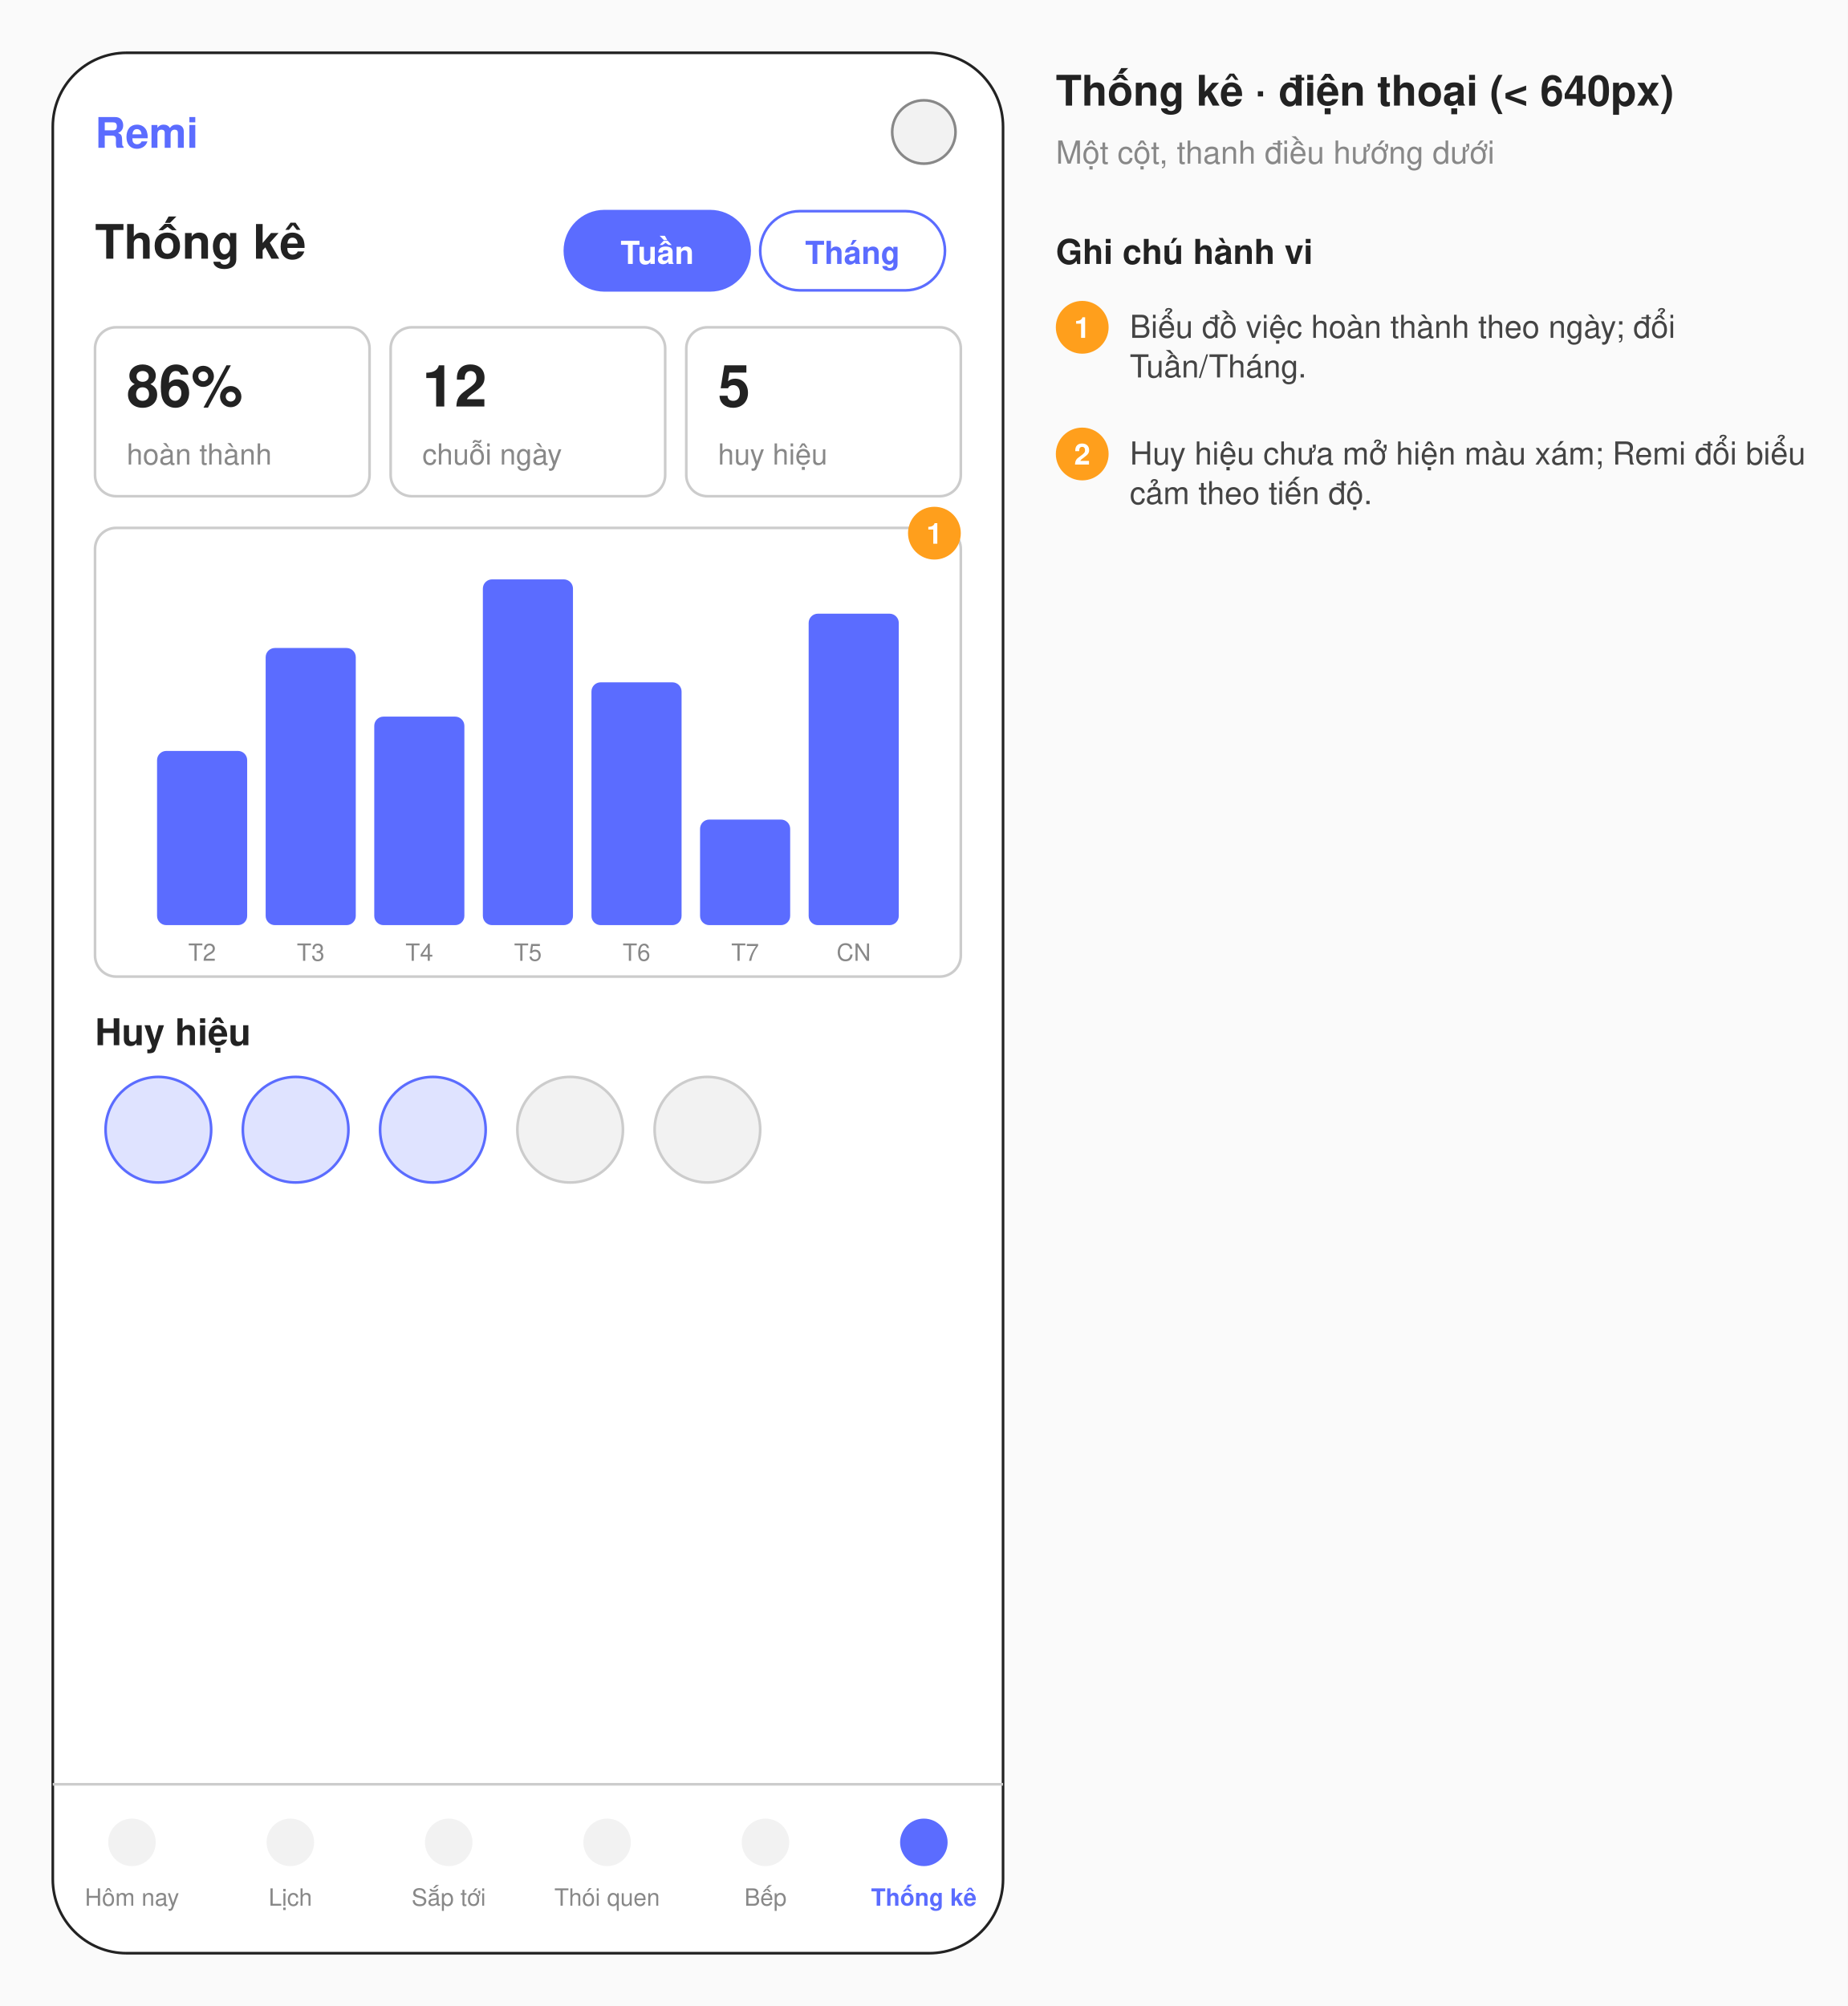
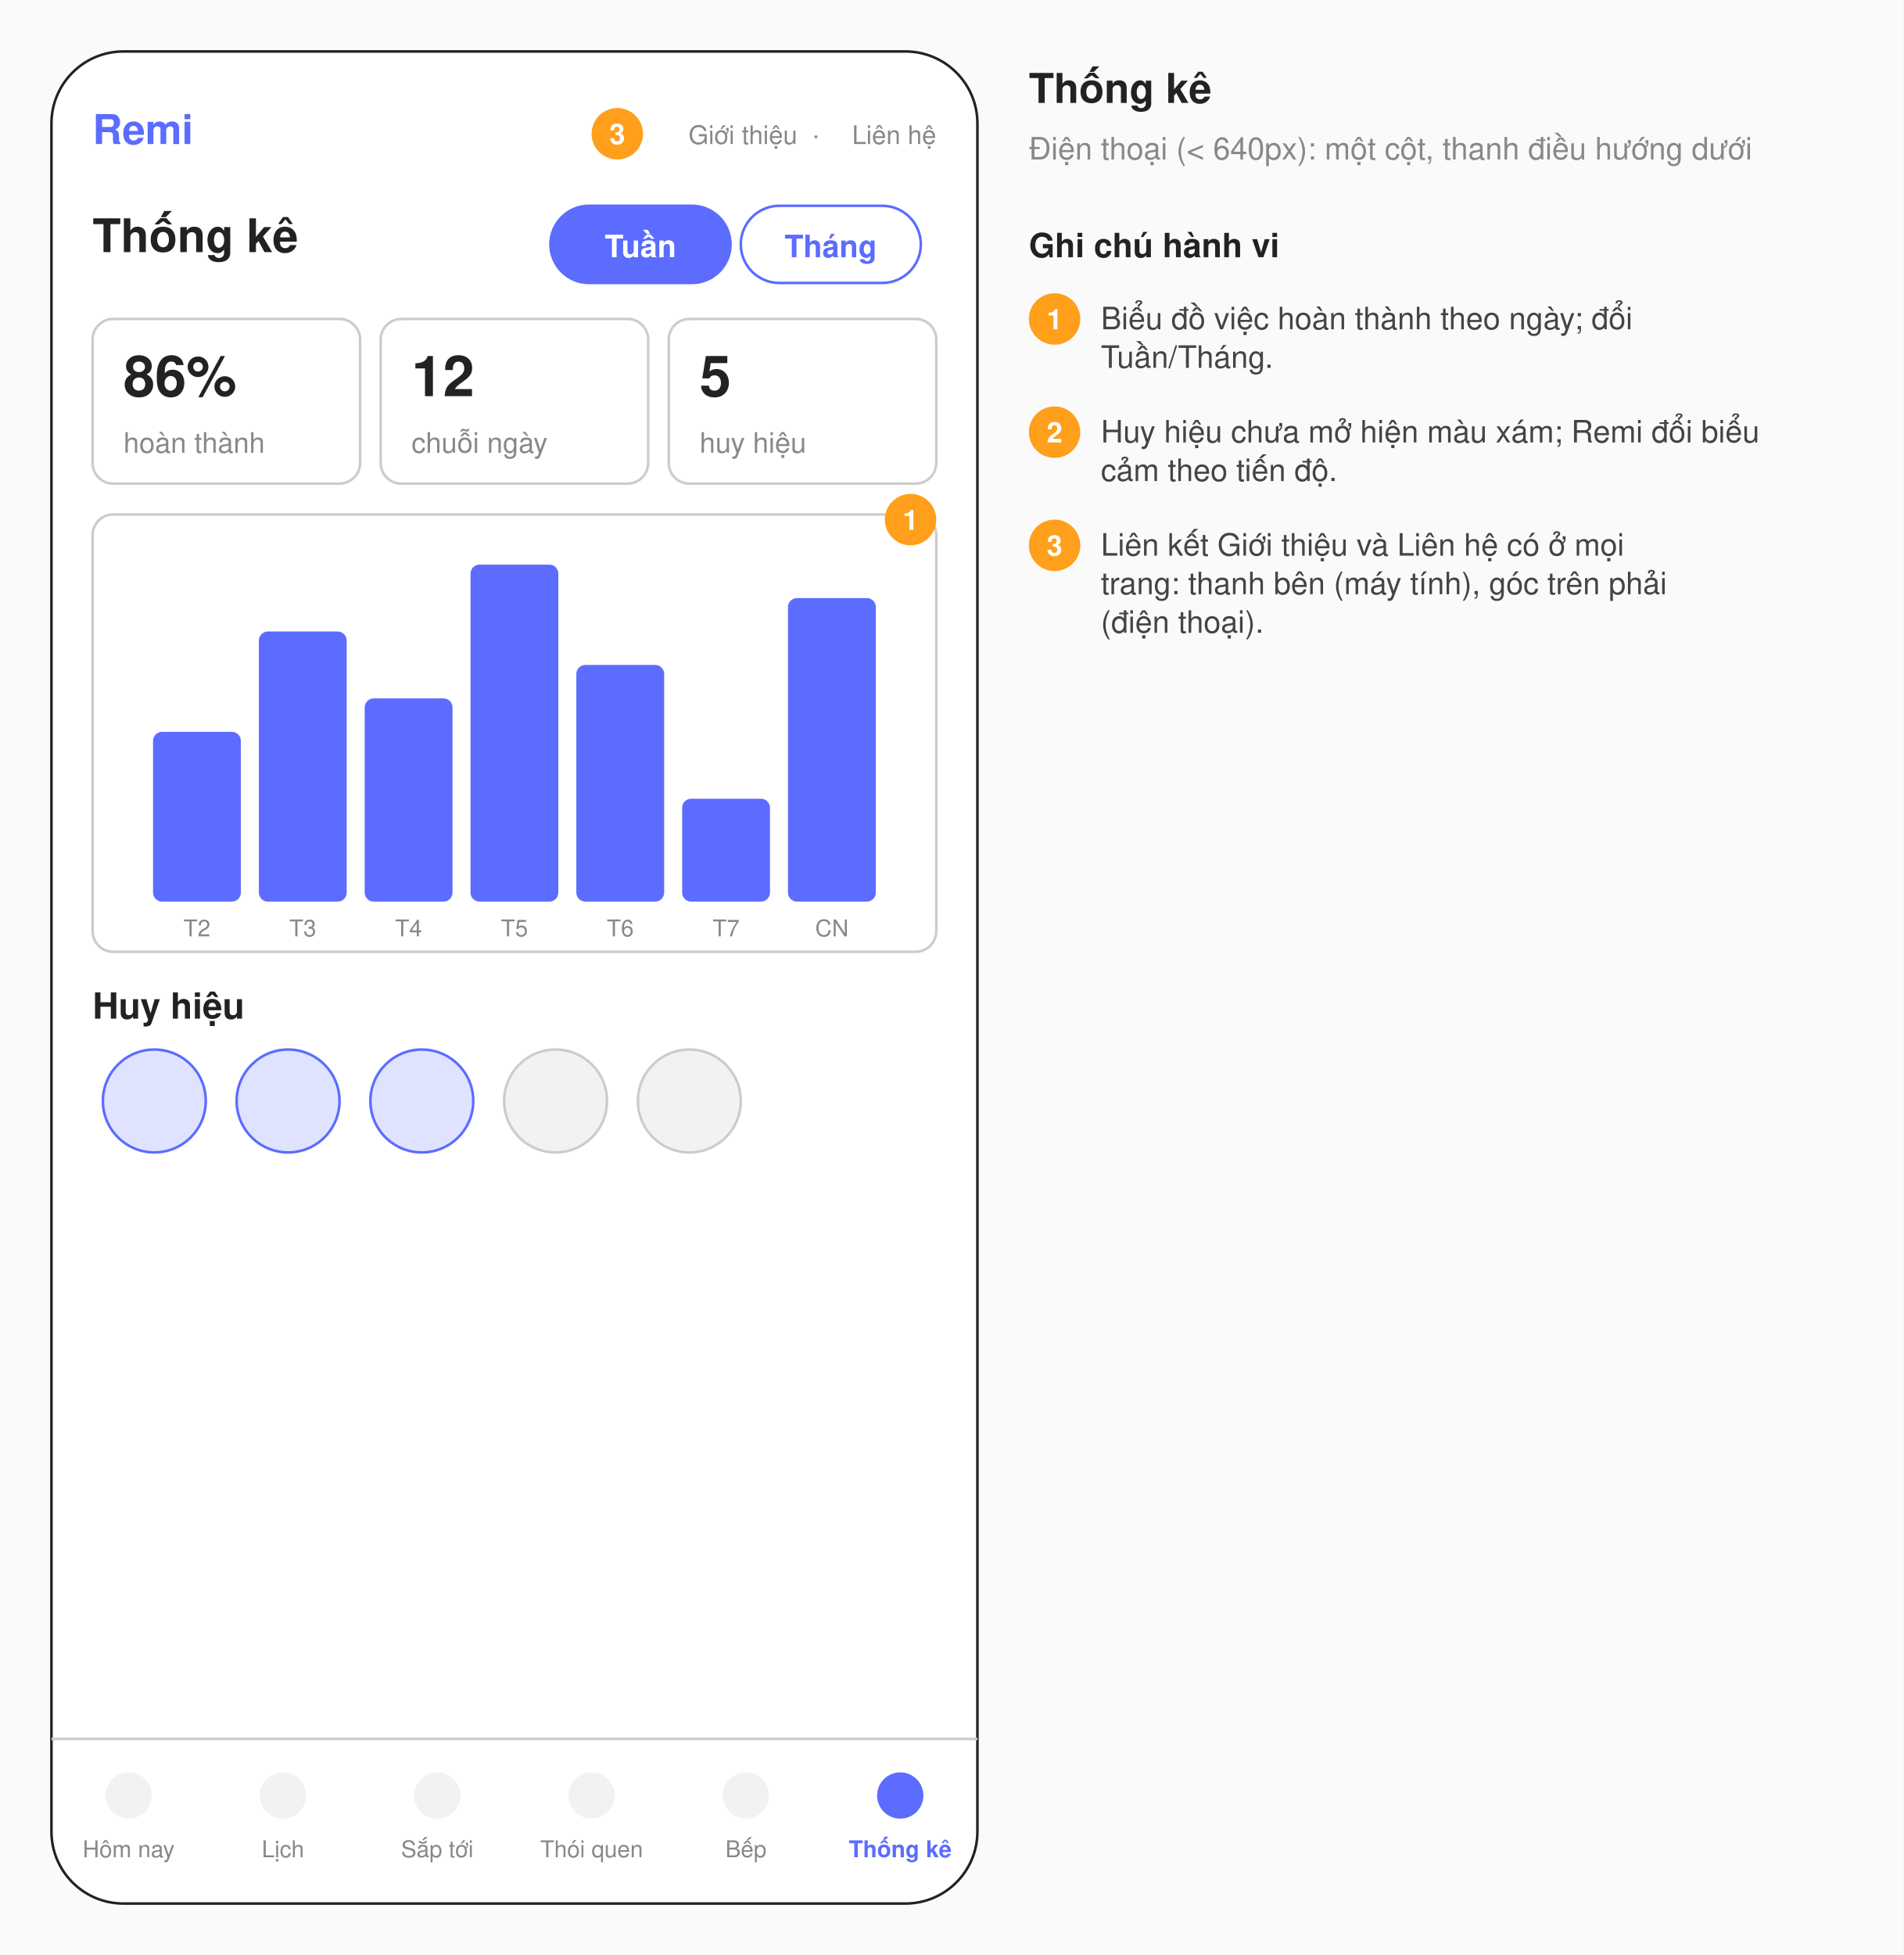
- <svg xmlns="http://www.w3.org/2000/svg" viewBox="0 0 700 760" width="700" height="760">
+ <svg xmlns="http://www.w3.org/2000/svg" viewBox="0 0 740 760" width="740" height="760">
  <rect width="100%" height="100%" fill="#fafafa" />
  <rect x="20" y="20" width="360" height="720" rx="28" fill="#fff" stroke="#222" />
  <text x="36" y="56" font-family="Helvetica, Arial, sans-serif" font-size="16" fill="#5b6cff" font-weight="bold" text-anchor="start">Remi</text>
-   <circle cx="350" cy="50" r="12" fill="#f2f2f2" stroke="#888" />
+   <text x="364" y="56" font-family="Helvetica, Arial, sans-serif" font-size="10" fill="#888" font-weight="normal" text-anchor="end">Liên hệ</text>
+   <text x="317" y="56" font-family="Helvetica, Arial, sans-serif" font-size="10" fill="#888" font-weight="normal" text-anchor="middle">·</text>
+   <text x="310" y="56" font-family="Helvetica, Arial, sans-serif" font-size="10" fill="#888" font-weight="normal" text-anchor="end">Giới thiệu</text>
+   <circle cx="240" cy="52" r="10" fill="#ff9f1c" />
+   <text x="240" y="56" font-family="Helvetica, Arial, sans-serif" font-size="11" fill="#fff" font-weight="bold" text-anchor="middle">3</text>
  <text x="36" y="98" font-family="Helvetica, Arial, sans-serif" font-size="18" fill="#222" font-weight="bold" text-anchor="start">Thống kê</text>
  <rect x="214" y="80" width="70" height="30" rx="15" fill="#5b6cff" stroke="#5b6cff" />
  <text x="249.0" y="100" font-family="Helvetica, Arial, sans-serif" font-size="12" fill="#fff" font-weight="bold" text-anchor="middle">Tuần</text>
  <rect x="288" y="80" width="70" height="30" rx="15" fill="#fff" stroke="#5b6cff" />
  <text x="323.0" y="100" font-family="Helvetica, Arial, sans-serif" font-size="12" fill="#5b6cff" font-weight="bold" text-anchor="middle">Tháng</text>
  <rect x="36.0" y="124" width="104.0" height="64" rx="8" fill="#fff" stroke="#ccc" />
  <text x="48.0" y="154" font-family="Helvetica, Arial, sans-serif" font-size="22" fill="#222" font-weight="bold" text-anchor="start">86%</text>
  <text x="48.0" y="176" font-family="Helvetica, Arial, sans-serif" font-size="11" fill="#888" font-weight="normal" text-anchor="start">hoàn thành</text>
  <rect x="148.0" y="124" width="104.0" height="64" rx="8" fill="#fff" stroke="#ccc" />
  <text x="160.0" y="154" font-family="Helvetica, Arial, sans-serif" font-size="22" fill="#222" font-weight="bold" text-anchor="start">12</text>
  <text x="160.0" y="176" font-family="Helvetica, Arial, sans-serif" font-size="11" fill="#888" font-weight="normal" text-anchor="start">chuỗi ngày</text>
  <rect x="260.0" y="124" width="104.0" height="64" rx="8" fill="#fff" stroke="#ccc" />
  <text x="272.0" y="154" font-family="Helvetica, Arial, sans-serif" font-size="22" fill="#222" font-weight="bold" text-anchor="start">5</text>
  <text x="272.0" y="176" font-family="Helvetica, Arial, sans-serif" font-size="11" fill="#888" font-weight="normal" text-anchor="start">huy hiệu</text>
  <rect x="36" y="200" width="328" height="170" rx="8" fill="#fff" stroke="#ccc" />
  <rect x="60.0" y="285.0" width="33.143" height="65.0" rx="3" fill="#5b6cff" stroke="#5b6cff" />
  <text x="76.571" y="364" font-family="Helvetica, Arial, sans-serif" font-size="9" fill="#888" font-weight="normal" text-anchor="middle">T2</text>
  <rect x="101.143" y="246.0" width="33.143" height="104.0" rx="3" fill="#5b6cff" stroke="#5b6cff" />
  <text x="117.714" y="364" font-family="Helvetica, Arial, sans-serif" font-size="9" fill="#888" font-weight="normal" text-anchor="middle">T3</text>
  <rect x="142.286" y="272.0" width="33.143" height="78.0" rx="3" fill="#5b6cff" stroke="#5b6cff" />
  <text x="158.857" y="364" font-family="Helvetica, Arial, sans-serif" font-size="9" fill="#888" font-weight="normal" text-anchor="middle">T4</text>
  <rect x="183.429" y="220.0" width="33.143" height="130.0" rx="3" fill="#5b6cff" stroke="#5b6cff" />
  <text x="200" y="364" font-family="Helvetica, Arial, sans-serif" font-size="9" fill="#888" font-weight="normal" text-anchor="middle">T5</text>
  <rect x="224.571" y="259.0" width="33.143" height="91.0" rx="3" fill="#5b6cff" stroke="#5b6cff" />
  <text x="241.143" y="364" font-family="Helvetica, Arial, sans-serif" font-size="9" fill="#888" font-weight="normal" text-anchor="middle">T6</text>
  <rect x="265.714" y="311.0" width="33.143" height="39.0" rx="3" fill="#5b6cff" stroke="#5b6cff" />
  <text x="282.286" y="364" font-family="Helvetica, Arial, sans-serif" font-size="9" fill="#888" font-weight="normal" text-anchor="middle">T7</text>
  <rect x="306.857" y="233.0" width="33.143" height="117.0" rx="3" fill="#5b6cff" stroke="#5b6cff" />
  <text x="323.429" y="364" font-family="Helvetica, Arial, sans-serif" font-size="9" fill="#888" font-weight="normal" text-anchor="middle">CN</text>
  <text x="36" y="396" font-family="Helvetica, Arial, sans-serif" font-size="14" fill="#222" font-weight="bold" text-anchor="start">Huy hiệu</text>
  <circle cx="60" cy="428" r="20" fill="#dfe3ff" stroke="#5b6cff" />
  <circle cx="112" cy="428" r="20" fill="#dfe3ff" stroke="#5b6cff" />
  <circle cx="164" cy="428" r="20" fill="#dfe3ff" stroke="#5b6cff" />
  <circle cx="216" cy="428" r="20" fill="#f2f2f2" stroke="#ccc" />
  <circle cx="268" cy="428" r="20" fill="#f2f2f2" stroke="#ccc" />
  <circle cx="354" cy="202" r="10" fill="#ff9f1c" />
  <text x="354" y="206" font-family="Helvetica, Arial, sans-serif" font-size="11" fill="#fff" font-weight="bold" text-anchor="middle">1</text>
  <line x1="20" y1="676" x2="380" y2="676" stroke="#ccc" />
  <circle cx="50.0" cy="698" r="9" fill="#f2f2f2" />
  <text x="50.0" y="722" font-family="Helvetica, Arial, sans-serif" font-size="9" fill="#888" font-weight="normal" text-anchor="middle">Hôm nay</text>
  <circle cx="110.0" cy="698" r="9" fill="#f2f2f2" />
  <text x="110.0" y="722" font-family="Helvetica, Arial, sans-serif" font-size="9" fill="#888" font-weight="normal" text-anchor="middle">Lịch</text>
  <circle cx="170.0" cy="698" r="9" fill="#f2f2f2" />
  <text x="170.0" y="722" font-family="Helvetica, Arial, sans-serif" font-size="9" fill="#888" font-weight="normal" text-anchor="middle">Sắp tới</text>
  <circle cx="230.0" cy="698" r="9" fill="#f2f2f2" />
  <text x="230.0" y="722" font-family="Helvetica, Arial, sans-serif" font-size="9" fill="#888" font-weight="normal" text-anchor="middle">Thói quen</text>
  <circle cx="290.0" cy="698" r="9" fill="#f2f2f2" />
  <text x="290.0" y="722" font-family="Helvetica, Arial, sans-serif" font-size="9" fill="#888" font-weight="normal" text-anchor="middle">Bếp</text>
  <circle cx="350.0" cy="698" r="9" fill="#5b6cff" />
  <text x="350.0" y="722" font-family="Helvetica, Arial, sans-serif" font-size="9" fill="#5b6cff" font-weight="bold" text-anchor="middle">Thống kê</text>
-   <text x="400" y="40" font-family="Helvetica, Arial, sans-serif" font-size="16" fill="#222" font-weight="bold" text-anchor="start">Thống kê · điện thoại (&lt; 640px)</text>
-   <text x="400" y="62" font-family="Helvetica, Arial, sans-serif" font-size="12" fill="#888" font-weight="normal" text-anchor="start">Một cột, thanh điều hướng dưới</text>
+   <text x="400" y="40" font-family="Helvetica, Arial, sans-serif" font-size="16" fill="#222" font-weight="bold" text-anchor="start">Thống kê</text>
+   <text x="400" y="62" font-family="Helvetica, Arial, sans-serif" font-size="12" fill="#888" font-weight="normal" text-anchor="start">Điện thoại (&lt; 640px): một cột, thanh điều hướng dưới</text>
  <text x="400" y="100" font-family="Helvetica, Arial, sans-serif" font-size="13" fill="#222" font-weight="bold" text-anchor="start">Ghi chú hành vi</text>
  <circle cx="410" cy="124" r="10" fill="#ff9f1c" />
  <text x="410" y="128" font-family="Helvetica, Arial, sans-serif" font-size="11" fill="#fff" font-weight="bold" text-anchor="middle">1</text>
  <text x="428" y="128" font-family="Helvetica, Arial, sans-serif" font-size="12" fill="#444" font-weight="normal" text-anchor="start">Biểu đồ việc hoàn thành theo ngày; đổi</text>
  <text x="428" y="143" font-family="Helvetica, Arial, sans-serif" font-size="12" fill="#444" font-weight="normal" text-anchor="start">Tuần/Tháng.</text>
-   <circle cx="410" cy="172" r="10" fill="#ff9f1c" />
-   <text x="410" y="176" font-family="Helvetica, Arial, sans-serif" font-size="11" fill="#fff" font-weight="bold" text-anchor="middle">2</text>
-   <text x="428" y="176" font-family="Helvetica, Arial, sans-serif" font-size="12" fill="#444" font-weight="normal" text-anchor="start">Huy hiệu chưa mở hiện màu xám; Remi đổi biểu</text>
-   <text x="428" y="191" font-family="Helvetica, Arial, sans-serif" font-size="12" fill="#444" font-weight="normal" text-anchor="start">cảm theo tiến độ.</text>
+   <circle cx="410" cy="168" r="10" fill="#ff9f1c" />
+   <text x="410" y="172" font-family="Helvetica, Arial, sans-serif" font-size="11" fill="#fff" font-weight="bold" text-anchor="middle">2</text>
+   <text x="428" y="172" font-family="Helvetica, Arial, sans-serif" font-size="12" fill="#444" font-weight="normal" text-anchor="start">Huy hiệu chưa mở hiện màu xám; Remi đổi biểu</text>
+   <text x="428" y="187" font-family="Helvetica, Arial, sans-serif" font-size="12" fill="#444" font-weight="normal" text-anchor="start">cảm theo tiến độ.</text>
+   <circle cx="410" cy="212" r="10" fill="#ff9f1c" />
+   <text x="410" y="216" font-family="Helvetica, Arial, sans-serif" font-size="11" fill="#fff" font-weight="bold" text-anchor="middle">3</text>
+   <text x="428" y="216" font-family="Helvetica, Arial, sans-serif" font-size="12" fill="#444" font-weight="normal" text-anchor="start">Liên kết Giới thiệu và Liên hệ có ở mọi</text>
+   <text x="428" y="231" font-family="Helvetica, Arial, sans-serif" font-size="12" fill="#444" font-weight="normal" text-anchor="start">trang: thanh bên (máy tính), góc trên phải</text>
+   <text x="428" y="246" font-family="Helvetica, Arial, sans-serif" font-size="12" fill="#444" font-weight="normal" text-anchor="start">(điện thoại).</text>
</svg>
